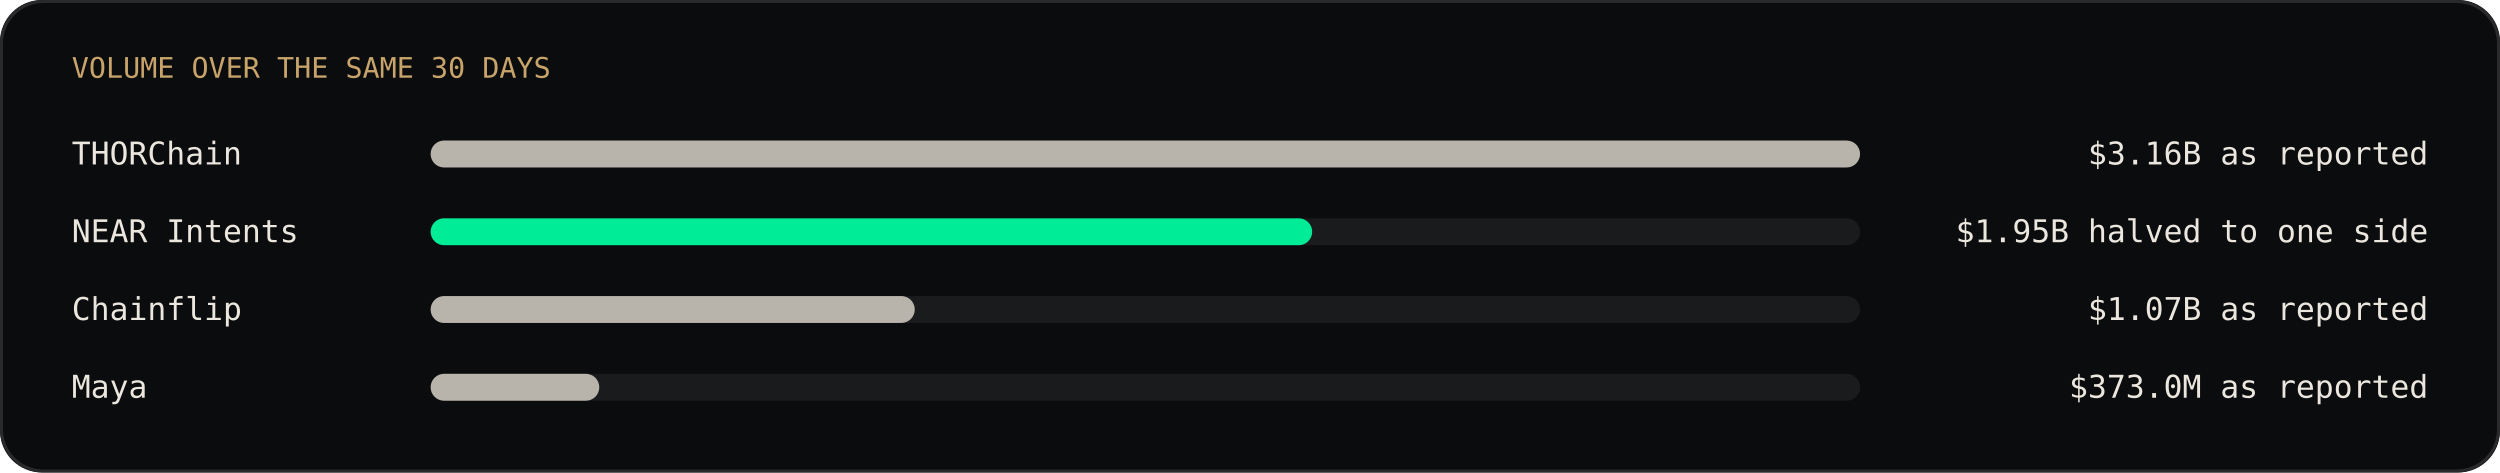
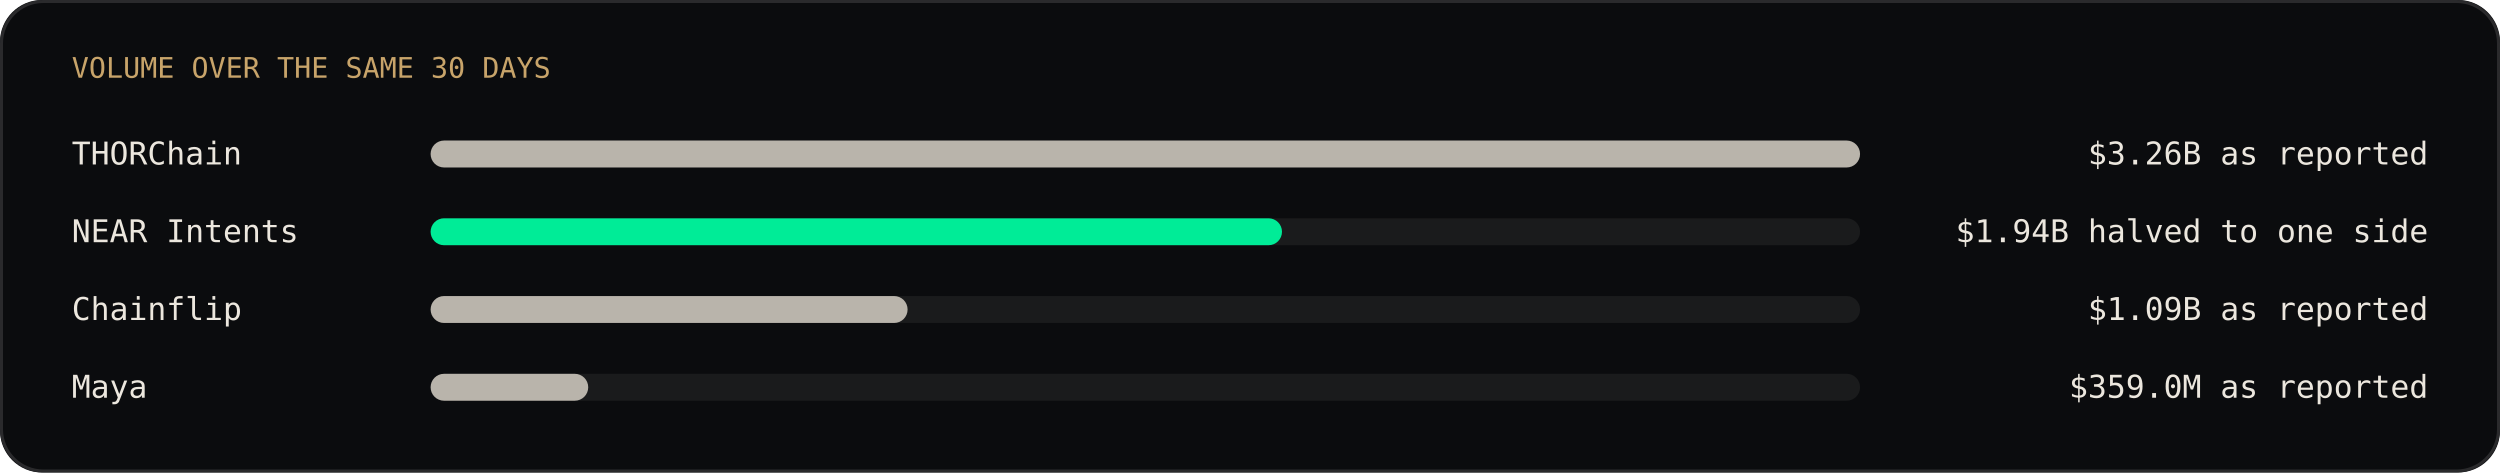
<svg xmlns="http://www.w3.org/2000/svg" viewBox="0 0 836 158" width="836" height="158" font-family="'JetBrains Mono', ui-monospace, SFMono-Regular, Menlo, Consolas, monospace" font-size="9">
  <rect width="836" height="158" rx="14" fill="#0b0c0e" />
  <rect x="0.5" y="0.5" width="835" height="157" rx="14" fill="none" stroke="#2a2a2c" />
  <text x="24.0" y="26.0" fill="#c8a46a" font-size="9.5" font-weight="500" text-anchor="start">VOLUME OVER THE SAME 30 DAYS</text>
  <text x="24.0" y="55.0" fill="#ece7de" font-size="10.5" font-weight="400" text-anchor="start">THORChain</text>
  <rect x="144.0" y="47.0" width="478.0" height="9" rx="4.5" fill="#ece7de" fill-opacity="0.07" />
  <rect x="144.0" y="47.0" width="478.0" height="9" rx="4.5" fill="#b9b4ab" />
-   <text x="812.0" y="55.0" fill="#ece7de" font-size="10.5" font-weight="400" text-anchor="end">$3.16B  as reported</text>
+   <text x="812.0" y="55.0" fill="#ece7de" font-size="10.5" font-weight="400" text-anchor="end">$3.26B  as reported</text>
  <text x="24.0" y="81.0" fill="#ece7de" font-size="10.5" font-weight="400" text-anchor="start">NEAR Intents</text>
  <rect x="144.0" y="73.0" width="478.0" height="9" rx="4.5" fill="#ece7de" fill-opacity="0.07" />
-   <rect x="144.0" y="73.0" width="294.8" height="9" rx="4.5" fill="#00ec97" />
-   <text x="812.0" y="81.0" fill="#ece7de" font-size="10.5" font-weight="400" text-anchor="end">$1.95B  halved to one side</text>
+   <rect x="144.0" y="73.0" width="284.7" height="9" rx="4.5" fill="#00ec97" />
+   <text x="812.0" y="81.0" fill="#ece7de" font-size="10.5" font-weight="400" text-anchor="end">$1.94B  halved to one side</text>
  <text x="24.0" y="107.0" fill="#ece7de" font-size="10.5" font-weight="400" text-anchor="start">Chainflip</text>
  <rect x="144.0" y="99.0" width="478.0" height="9" rx="4.5" fill="#ece7de" fill-opacity="0.07" />
-   <rect x="144.0" y="99.0" width="161.9" height="9" rx="4.5" fill="#b9b4ab" />
-   <text x="812.0" y="107.0" fill="#ece7de" font-size="10.5" font-weight="400" text-anchor="end">$1.07B  as reported</text>
+   <rect x="144.0" y="99.0" width="159.5" height="9" rx="4.5" fill="#b9b4ab" />
+   <text x="812.0" y="107.0" fill="#ece7de" font-size="10.5" font-weight="400" text-anchor="end">$1.09B  as reported</text>
  <text x="24.0" y="133.0" fill="#ece7de" font-size="10.5" font-weight="400" text-anchor="start">Maya</text>
  <rect x="144.0" y="125.0" width="478.0" height="9" rx="4.5" fill="#ece7de" fill-opacity="0.07" />
-   <rect x="144.0" y="125.0" width="56.4" height="9" rx="4.5" fill="#b9b4ab" />
-   <text x="812.0" y="133.0" fill="#ece7de" font-size="10.5" font-weight="400" text-anchor="end">$373.0M  as reported</text>
+   <rect x="144.0" y="125.0" width="52.7" height="9" rx="4.5" fill="#b9b4ab" />
+   <text x="812.0" y="133.0" fill="#ece7de" font-size="10.5" font-weight="400" text-anchor="end">$359.0M  as reported</text>
</svg>
